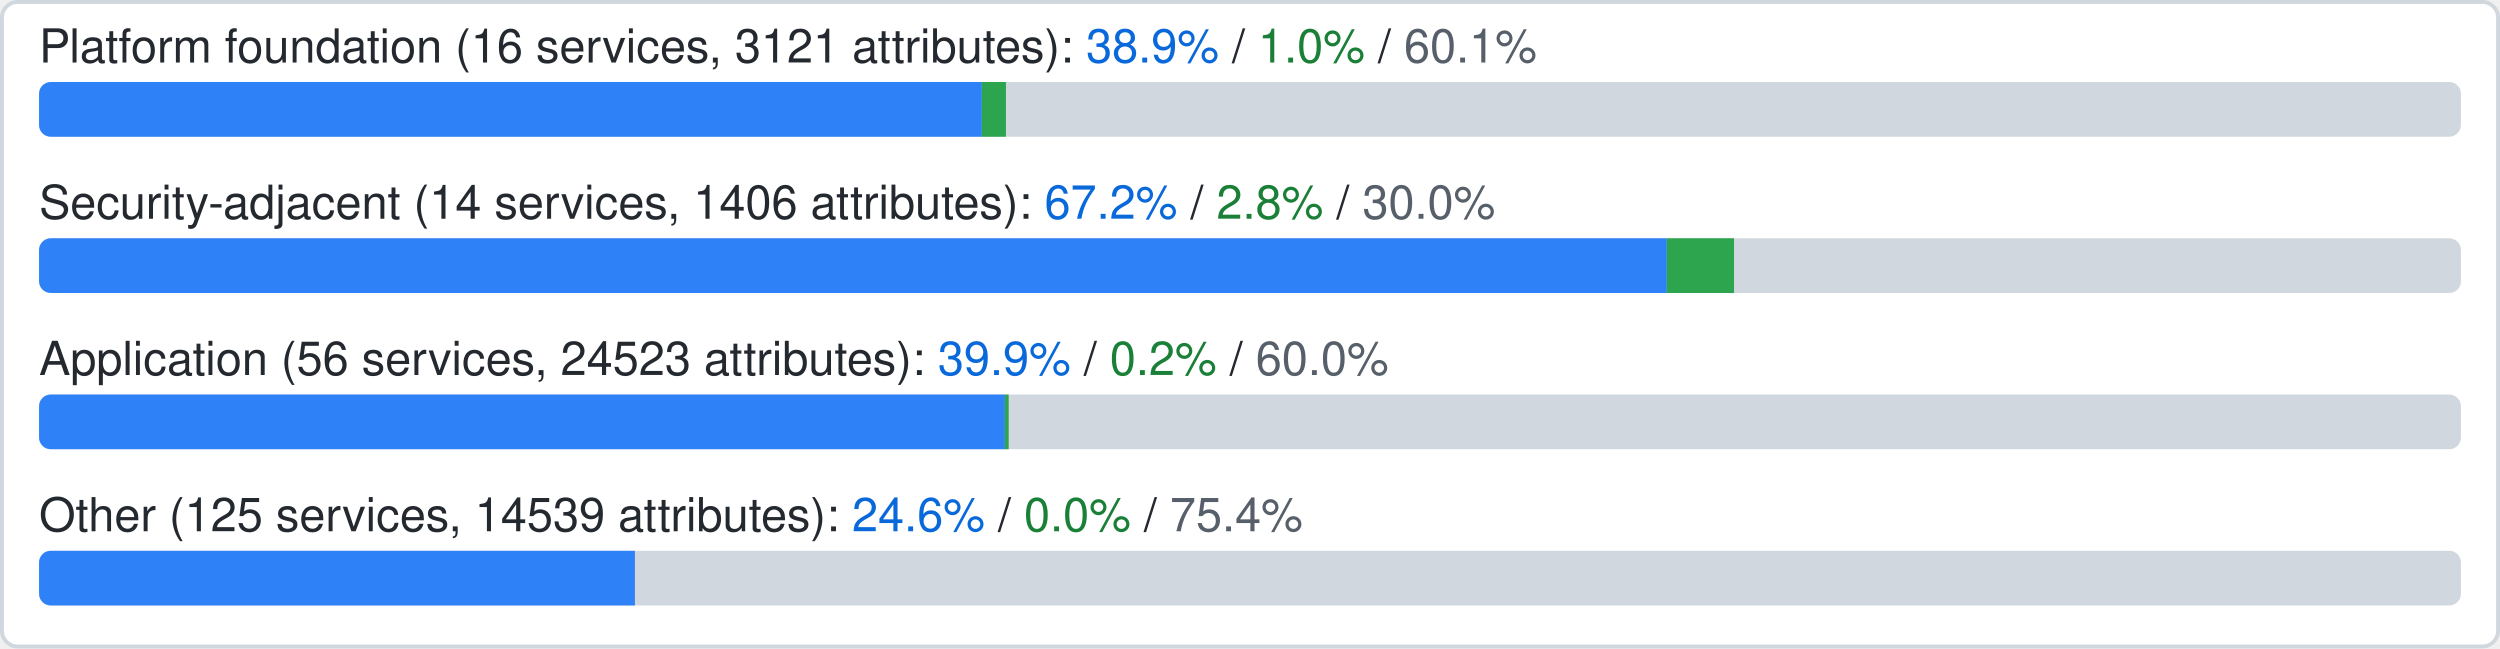
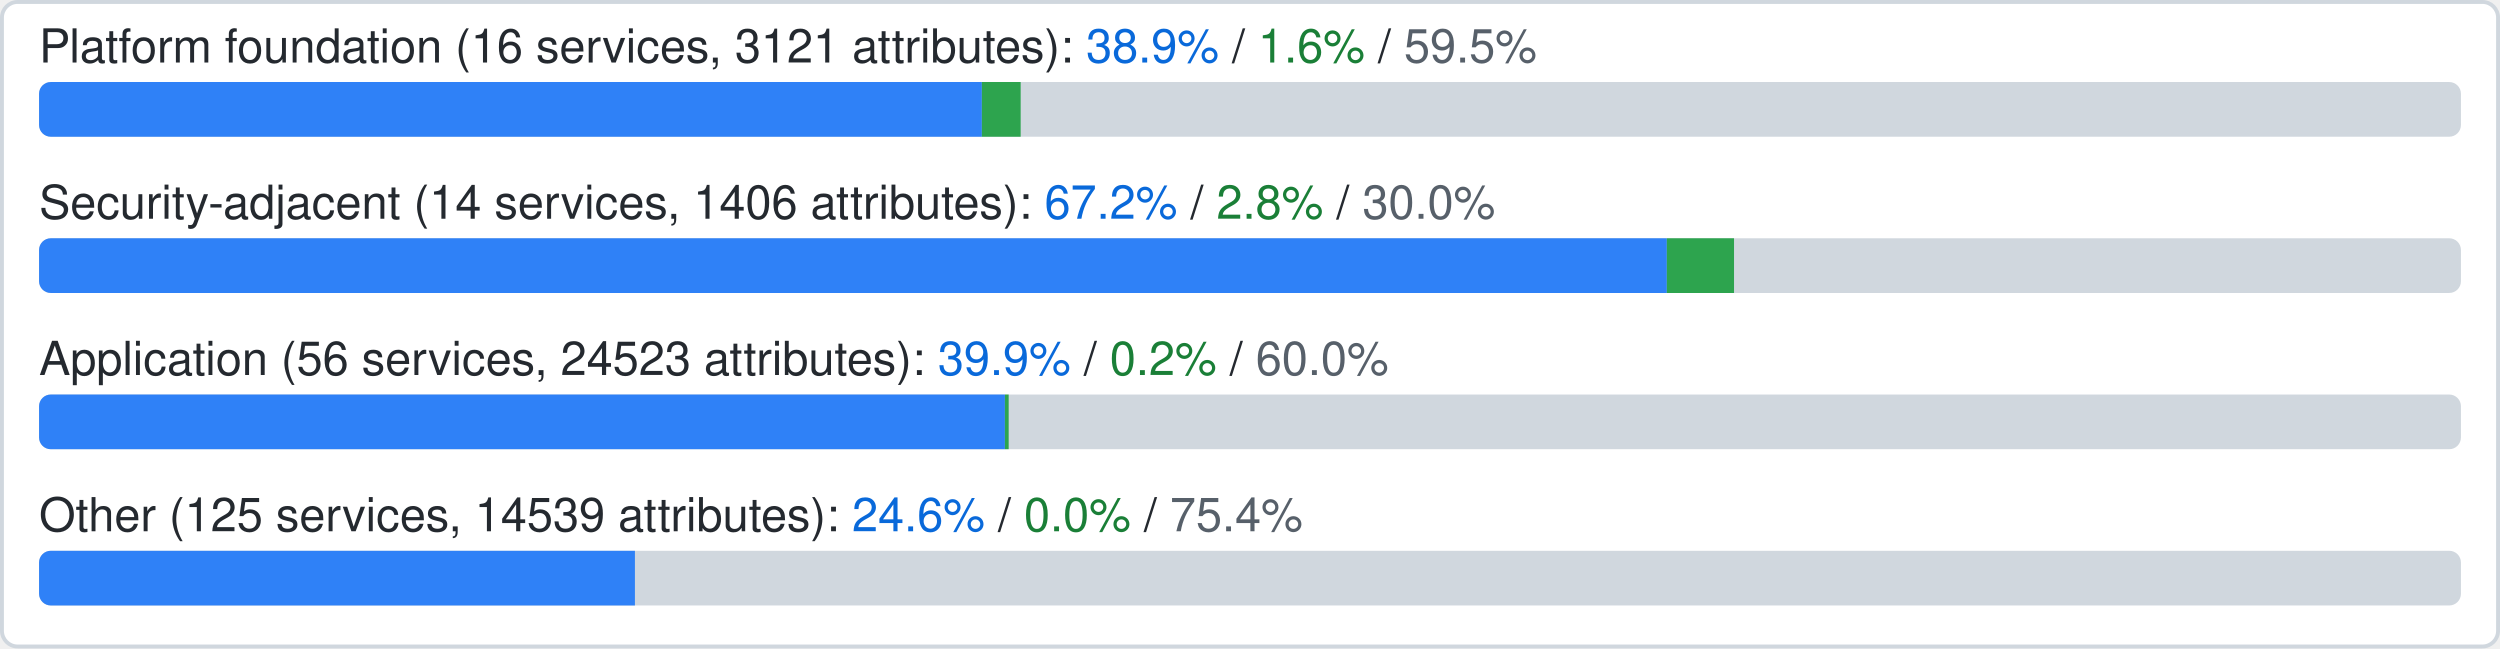
- <svg xmlns="http://www.w3.org/2000/svg" width="640" height="166" viewBox="0 0 640 166" role="img" aria-label="Coverage by category: Platform foundation official 38.9%, ours beyond official 1.0%, uncovered 60.1%; Security-adjacent official 67.2%, ours beyond official 2.8%, uncovered 30.0%; Application official 39.9%, ours beyond official 0.2%, uncovered 60.0%; Other official 24.6%, ours beyond official 0.0%, uncovered 75.4%;">
+ <svg xmlns="http://www.w3.org/2000/svg" width="640" height="166" viewBox="0 0 640 166" role="img" aria-label="Coverage by category: Platform foundation official 38.9%, ours beyond official 1.6%, uncovered 59.5%; Security-adjacent official 67.2%, ours beyond official 2.8%, uncovered 30.0%; Application official 39.9%, ours beyond official 0.2%, uncovered 60.0%; Other official 24.6%, ours beyond official 0.0%, uncovered 75.4%;">
  <rect x="0.5" y="0.5" width="639" height="165" rx="4" fill="#ffffff" stroke="#d0d7de" />
  <clipPath id="c0">
    <rect x="10" y="21" width="620" height="14" rx="3" />
  </clipPath>
-   <text x="10" y="16" font-family="-apple-system,BlinkMacSystemFont,Segoe UI,Helvetica,Arial,sans-serif" font-size="12" fill="#24292f">Platform foundation (16 services, 3121 attributes): <tspan fill="#0969da">38.9%</tspan> / <tspan fill="#1a7f37">1.0%</tspan> / <tspan fill="#57606a">60.1%</tspan>
+   <text x="10" y="16" font-family="-apple-system,BlinkMacSystemFont,Segoe UI,Helvetica,Arial,sans-serif" font-size="12" fill="#24292f">Platform foundation (16 services, 3121 attributes): <tspan fill="#0969da">38.9%</tspan> / <tspan fill="#1a7f37">1.6%</tspan> / <tspan fill="#57606a">59.5%</tspan>
  </text>
  <g clip-path="url(#c0)">
    <rect x="10" y="21" width="620" height="14" fill="#d0d7de" />
    <rect x="10" y="21" width="241.36" height="14" fill="#2f81f7" />
-     <rect x="251.36" y="21" width="6.16" height="14" fill="#2da44e" />
+     <rect x="251.36" y="21" width="9.93" height="14" fill="#2da44e" />
  </g>
  <clipPath id="c1">
    <rect x="10" y="61" width="620" height="14" rx="3" />
  </clipPath>
  <text x="10" y="56" font-family="-apple-system,BlinkMacSystemFont,Segoe UI,Helvetica,Arial,sans-serif" font-size="12" fill="#24292f">Security-adjacent (14 services, 1406 attributes): <tspan fill="#0969da">67.2%</tspan> / <tspan fill="#1a7f37">2.8%</tspan> / <tspan fill="#57606a">30.0%</tspan>
  </text>
  <g clip-path="url(#c1)">
    <rect x="10" y="61" width="620" height="14" fill="#d0d7de" />
    <rect x="10" y="61" width="416.71" height="14" fill="#2f81f7" />
    <rect x="426.71" y="61" width="17.20" height="14" fill="#2da44e" />
  </g>
  <clipPath id="c2">
    <rect x="10" y="101" width="620" height="14" rx="3" />
  </clipPath>
  <text x="10" y="96" font-family="-apple-system,BlinkMacSystemFont,Segoe UI,Helvetica,Arial,sans-serif" font-size="12" fill="#24292f">Application (56 services, 24523 attributes): <tspan fill="#0969da">39.9%</tspan> / <tspan fill="#1a7f37">0.2%</tspan> / <tspan fill="#57606a">60.0%</tspan>
  </text>
  <g clip-path="url(#c2)">
    <rect x="10" y="101" width="620" height="14" fill="#d0d7de" />
    <rect x="10" y="101" width="247.26" height="14" fill="#2f81f7" />
    <rect x="257.26" y="101" width="0.96" height="14" fill="#2da44e" />
  </g>
  <clipPath id="c3">
    <rect x="10" y="141" width="620" height="14" rx="3" />
  </clipPath>
  <text x="10" y="136" font-family="-apple-system,BlinkMacSystemFont,Segoe UI,Helvetica,Arial,sans-serif" font-size="12" fill="#24292f">Other (125 services, 14539 attributes): <tspan fill="#0969da">24.6%</tspan> / <tspan fill="#1a7f37">0.0%</tspan> / <tspan fill="#57606a">75.4%</tspan>
  </text>
  <g clip-path="url(#c3)">
    <rect x="10" y="141" width="620" height="14" fill="#d0d7de" />
    <rect x="10" y="141" width="152.54" height="14" fill="#2f81f7" />
  </g>
</svg>
